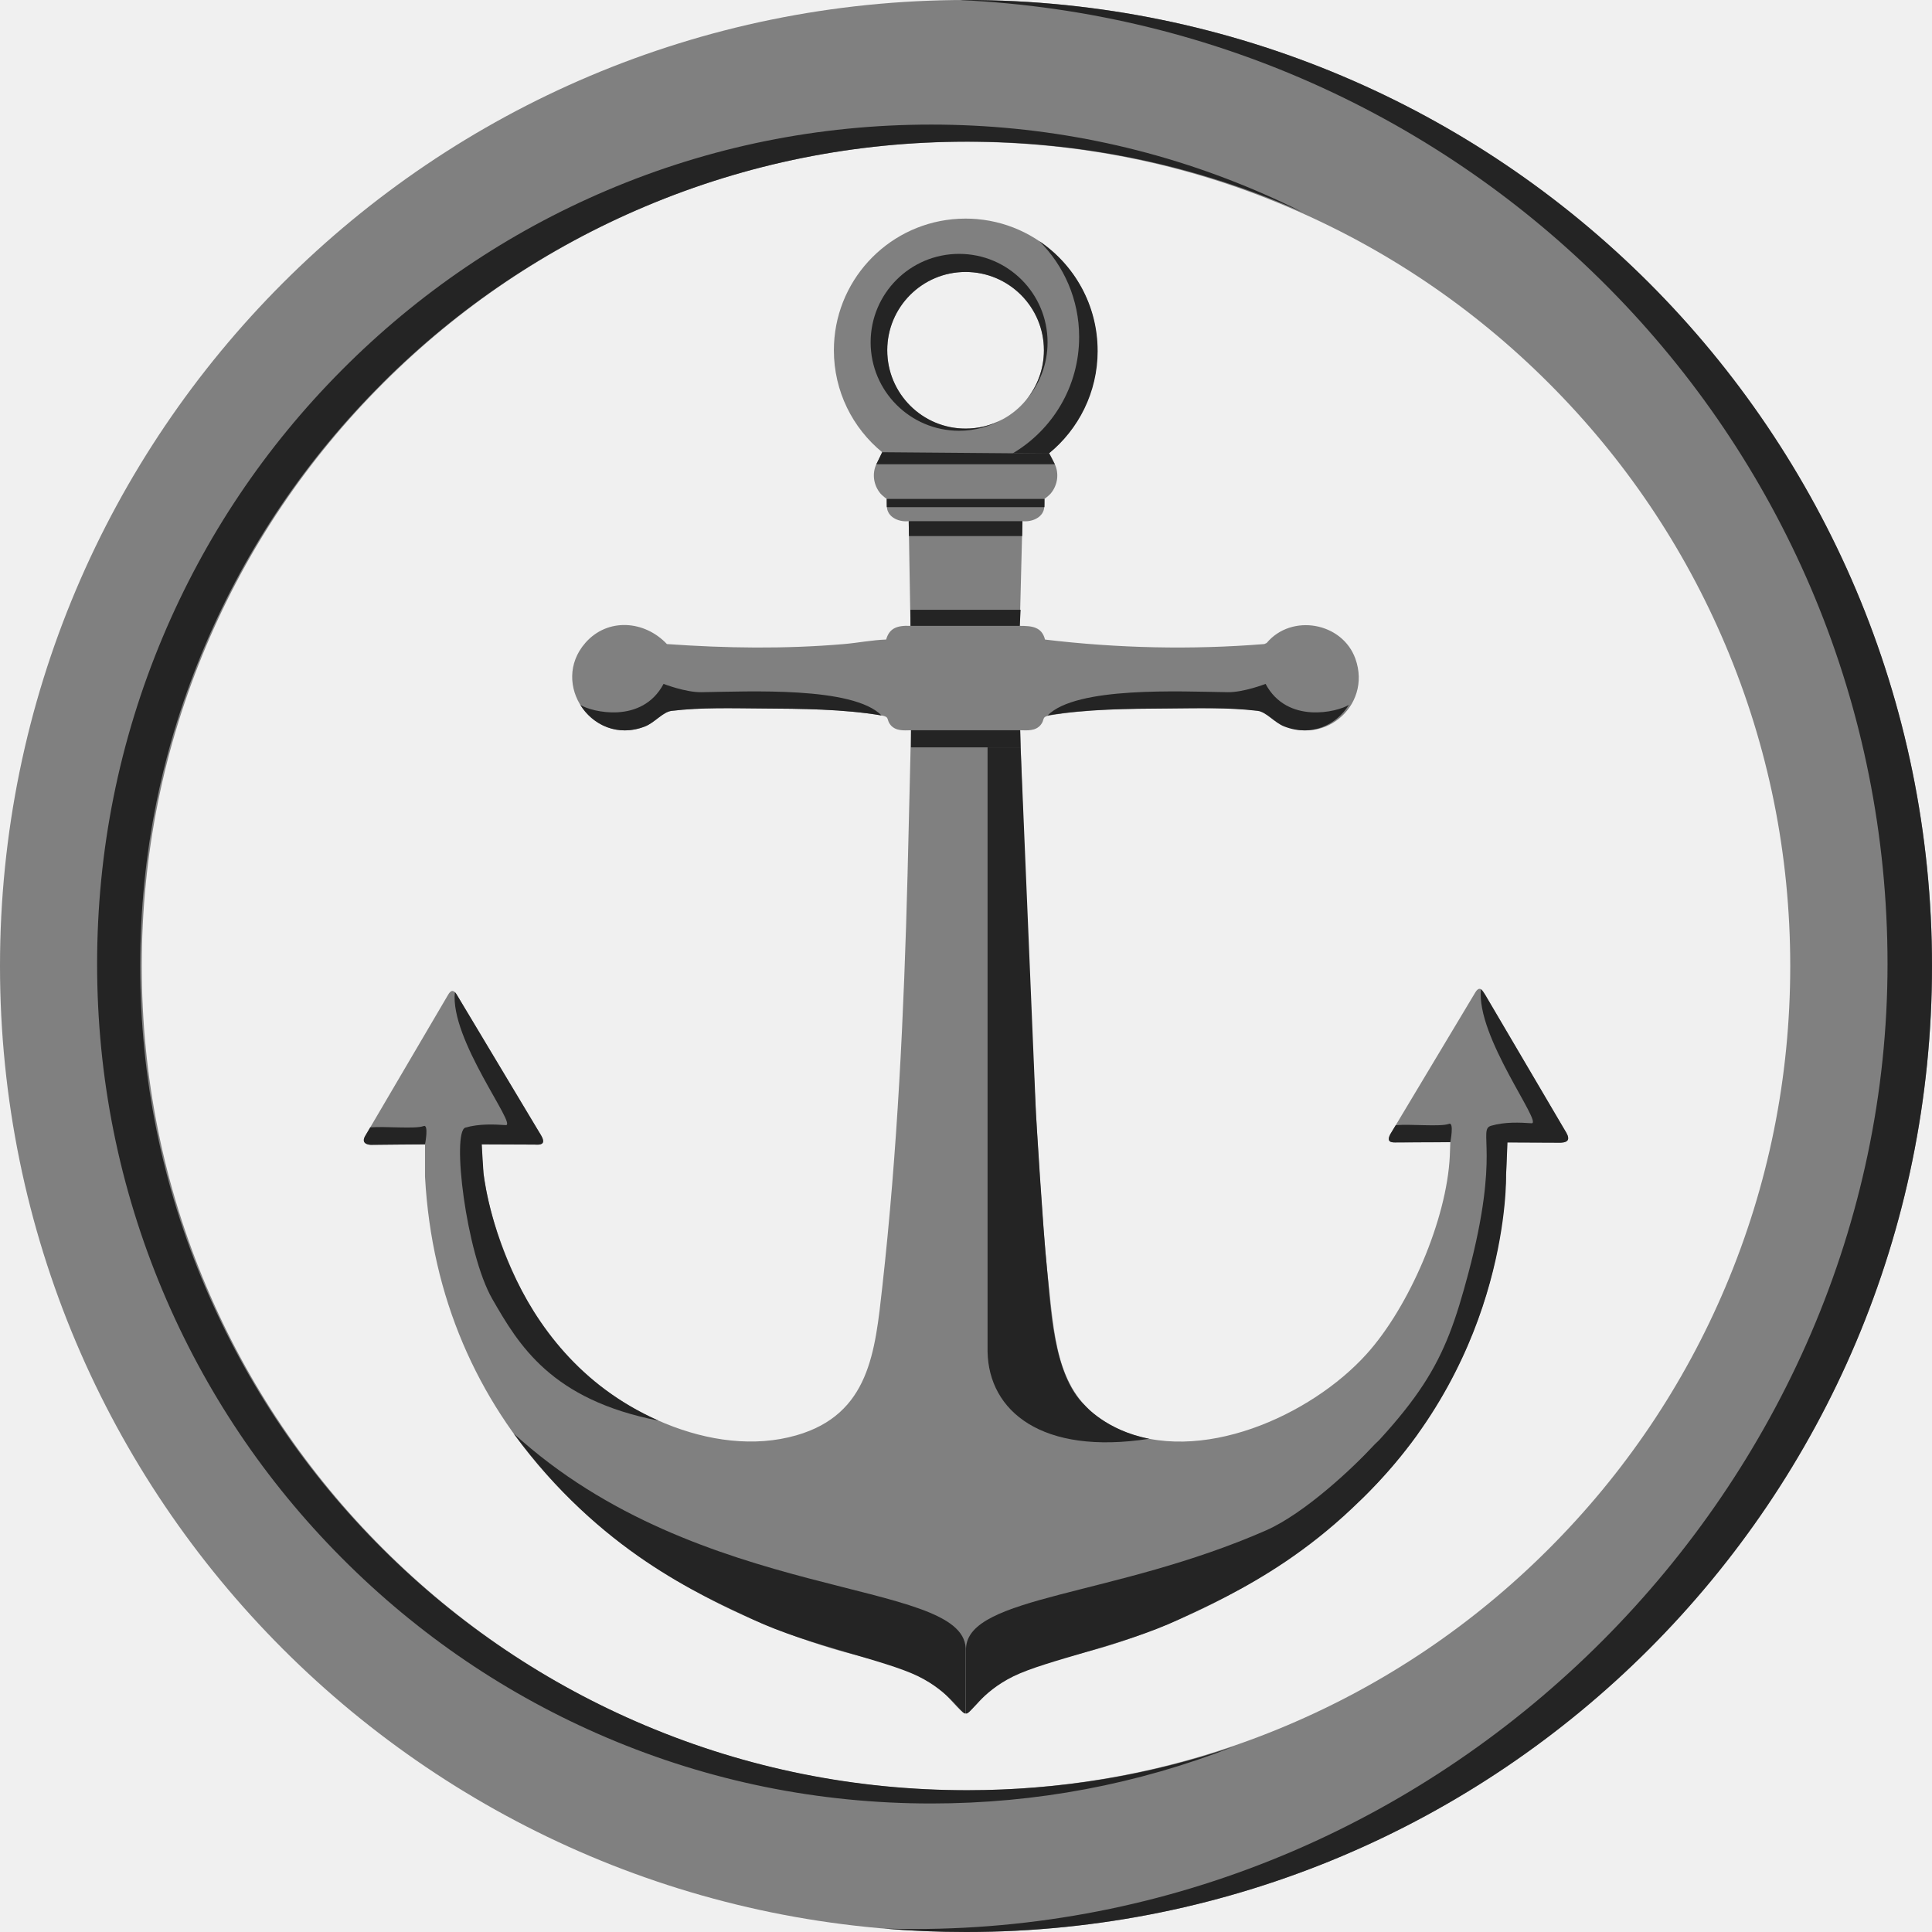
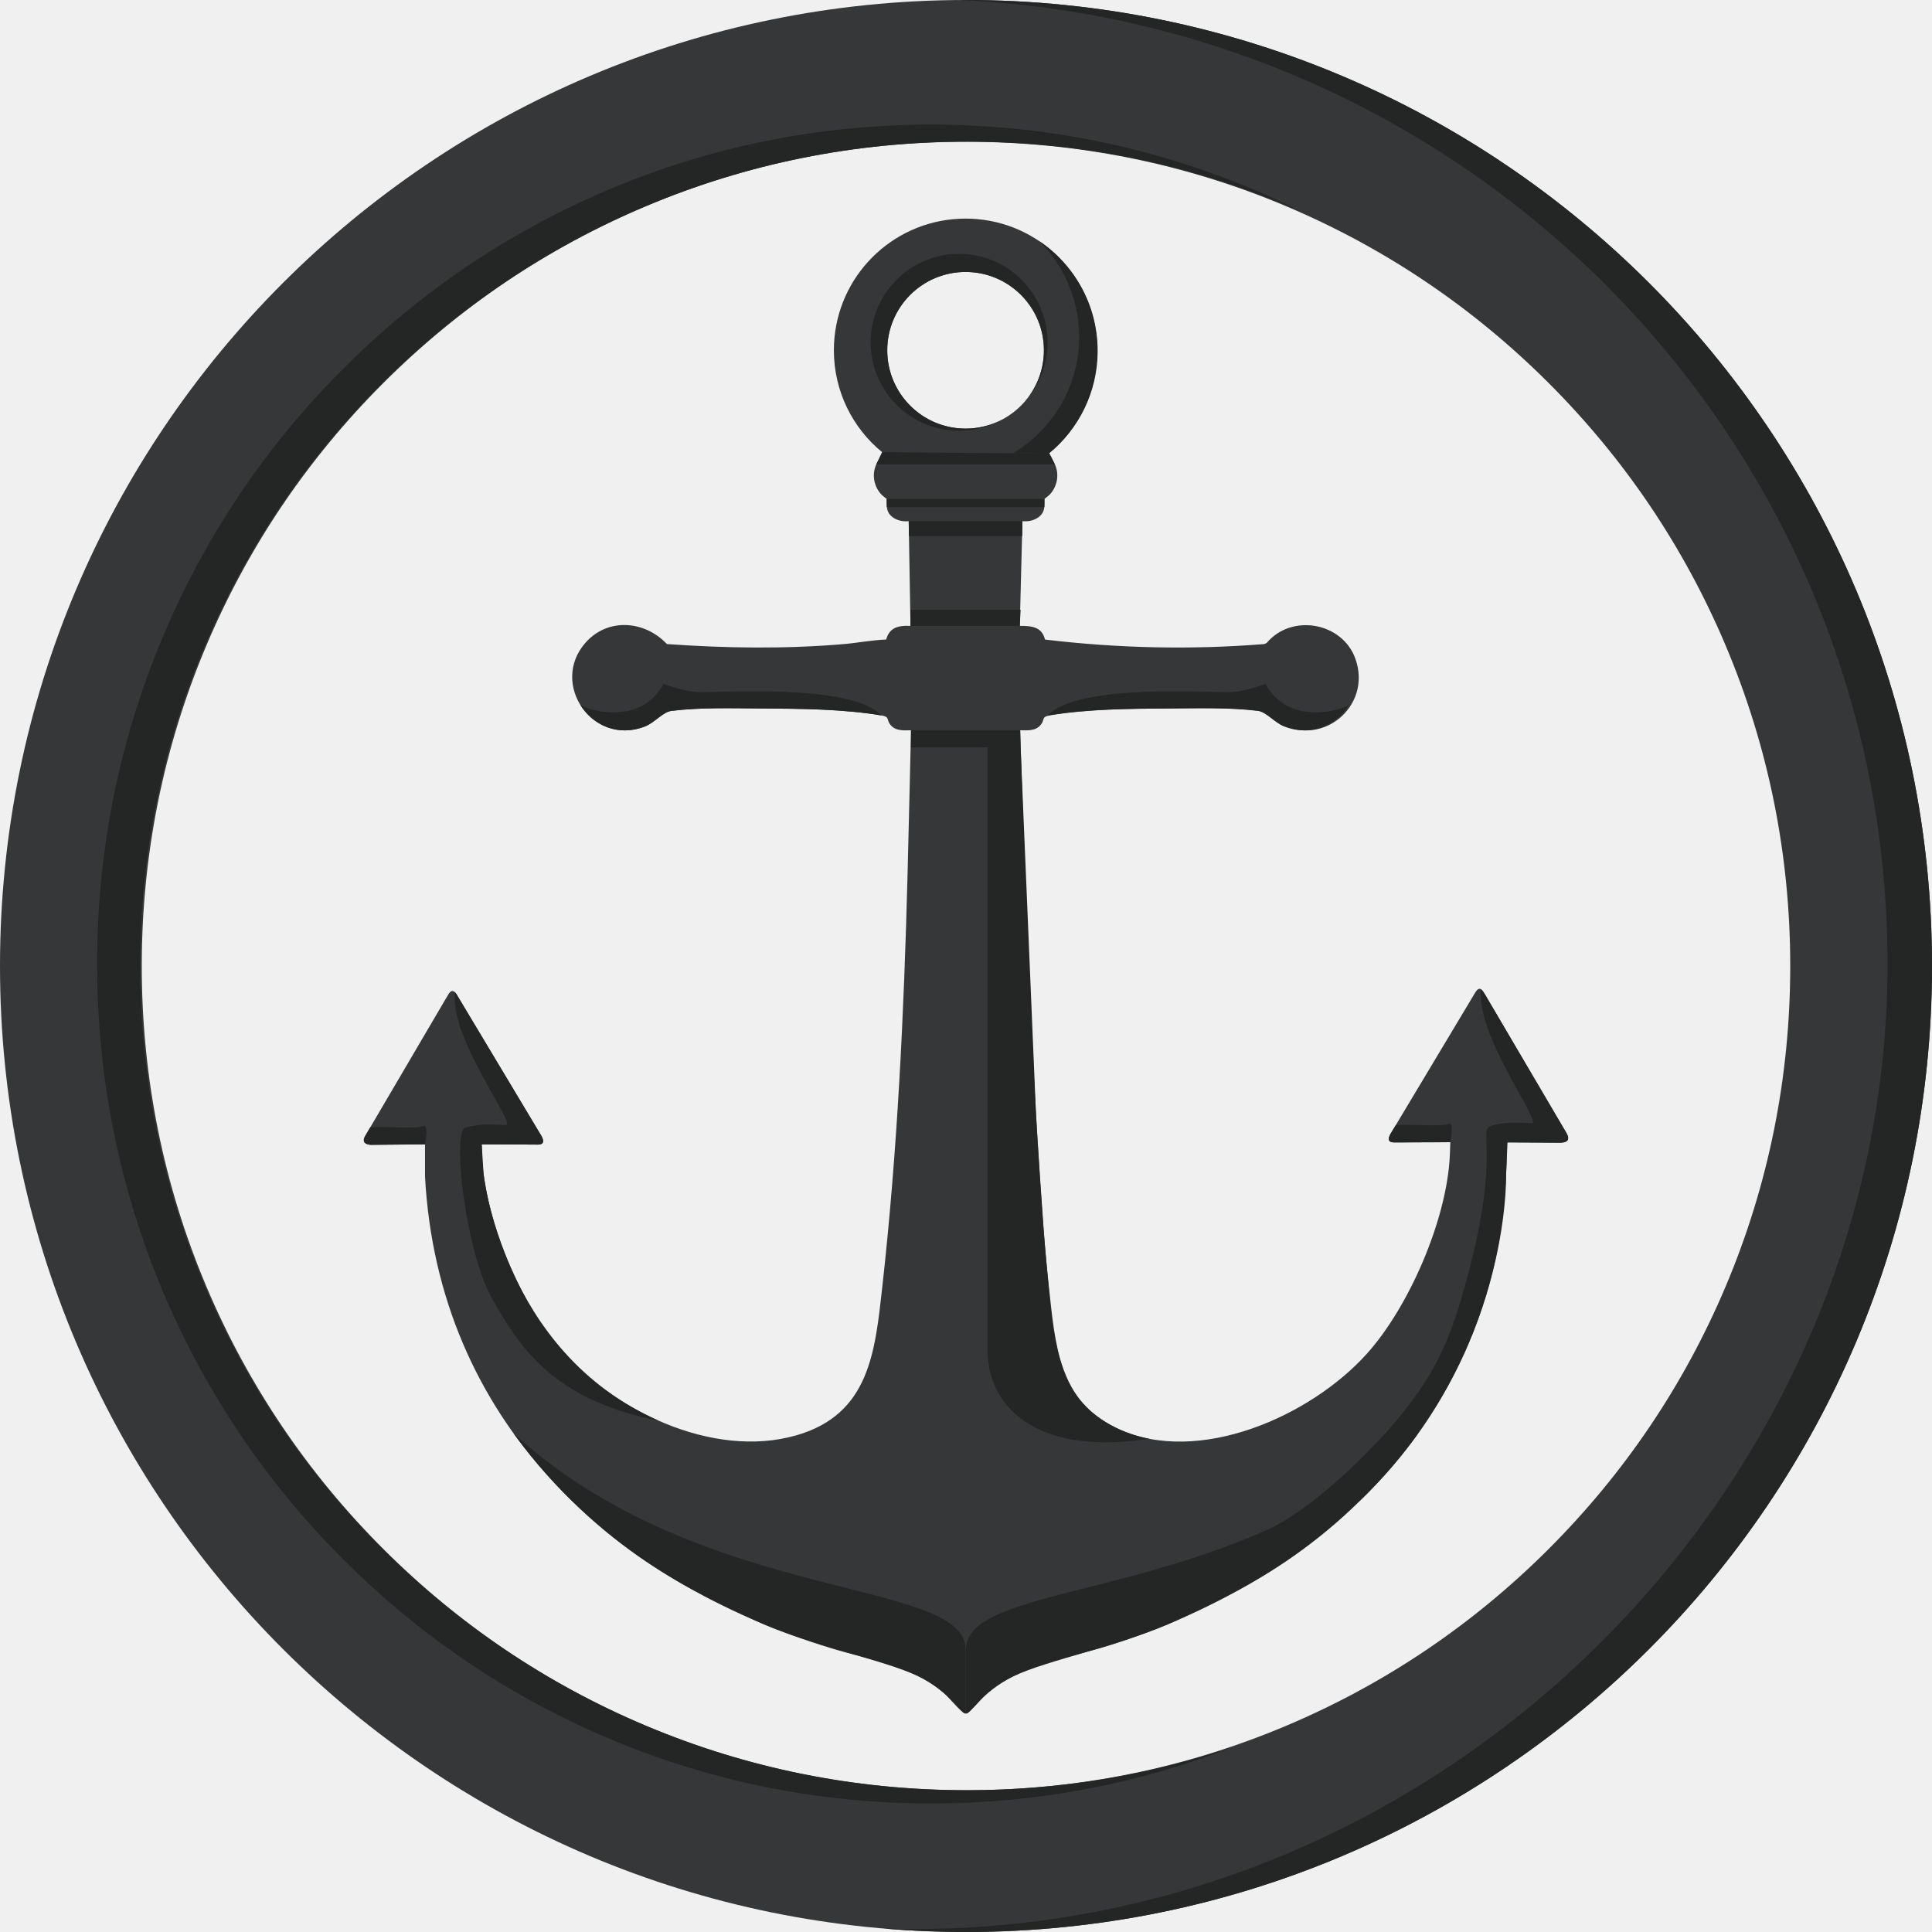
<svg xmlns="http://www.w3.org/2000/svg" id="Ebene_2" data-name="Ebene 2" viewBox="0 0 954 954">
  <defs>
-     <style>.sl-lg1{fill:none}.sl-lg3{fill:#242424}.sl-lg2{fill:#242424;opacity:.55}@media (prefers-color-scheme:dark){.sl-lg3{fill:#ffffff}.sl-lg2{fill:#ffffff;opacity:.55}}</style>
+     <style>
+       .cls-1 { fill: none; }
+       .cls-2 { fill: #353738; }
+       .cls-3 { fill: #242626; }
+     </style>
  </defs>
  <g id="logo_vII">
-     <circle class="sl-lg1" cx="477" cy="477" r="477" />
-     <path class="sl-lg2" d="M477,70c54.98,0,108.27,10.75,158.4,31.96,48.46,20.5,91.99,49.85,129.39,87.25,37.4,37.4,66.76,80.93,87.25,129.39,21.2,50.13,31.96,103.43,31.96,158.4s-10.75,108.27-31.96,158.4c-20.5,48.46-49.85,91.99-87.25,129.39-37.4,37.4-80.93,66.76-129.39,87.25-50.13,21.2-103.43,31.96-158.4,31.96s-108.27-10.75-158.4-31.96c-48.46-20.5-91.99-49.85-129.39-87.25-37.4-37.4-66.76-80.93-87.25-129.39-21.2-50.13-31.96-103.43-31.96-158.4s10.75-108.27,31.96-158.4c20.5-48.46,49.85-91.99,87.25-129.39,37.4-37.4,80.93-66.76,129.39-87.25,50.13-21.2,103.43-31.96,158.4-31.96M477,0C213.56,0,0,213.56,0,477s213.56,477,477,477,477-213.56,477-477S740.44,0,477,0h0Z" />
-     <path class="sl-lg3" d="M188.84,189.15c37.52-37.4,81.2-66.75,129.83-87.25,50.32-21.21,103.8-31.96,158.96-31.96s108.64,10.75,158.96,31.96c2.19.93,4.37,1.86,6.53,2.83-7.59-3.81-15.31-7.37-23.16-10.71-50.71-21.57-104.59-32.5-160.16-32.5s-109.45,10.93-160.16,32.5c-49.03,20.85-93.07,50.71-130.91,88.77-37.87,38.07-67.6,82.41-88.37,131.77-21.5,51.12-32.41,105.44-32.41,161.47s10.91,110.35,32.41,161.47c20.77,49.36,50.49,93.7,88.37,131.77,37.85,38.05,81.89,67.92,130.91,88.77,50.71,21.57,104.59,32.5,160.16,32.5,51.67,0,101.88-9.45,149.44-28.12-42.19,14.33-86.33,21.57-131.6,21.57-55.16,0-108.64-10.75-158.96-31.96-48.62-20.5-92.31-49.85-129.83-87.25-37.53-37.39-66.98-80.93-87.55-129.38-21.28-50.15-32.07-103.45-32.07-158.42s10.79-108.27,32.07-158.42c20.57-48.46,50.02-91.99,87.55-129.38Z" />
-     <path class="sl-lg3" d="M477,0c-1.1,0-2.21,0-3.31.02,255.1,11.52,458.35,220.23,458.35,476s-215.18,476.51-480.61,476.51c-5.07,0-10.12-.08-15.15-.25,13.42,1.14,27,1.72,40.72,1.72,263.44,0,477-213.56,477-477S740.44,0,477,0Z" />
-     <path class="sl-lg2" d="M773.77,560.05l-40.97-69.8c-1.58-2.84-3.04-2.43-4.41-.04l-41.89,69.91c-1.29,2.54-1.04,4.21,2.59,4l27.06-.11s-.12,3.97-.25,6.75c-1.47,31.41-20.1,74.6-41.11,97.87-27.55,30.54-82.64,55.25-122.64,36.97-29.58-13.53-31.05-41.7-34.22-70.17-8.45-76.15-14.18-274.84-14.18-274.84,3.63.08,7.57.44,10.13-2.64,2.19-2.64.23-3.95,4.4-4.67,18.56-3.15,39.57-3.32,58.39-3.45,14.73-.1,30.5-.59,45.29,1.17,3.88.47,5.36,3.16,8.45,5.18,21.54,14,47.42-7.08,38.86-30.92-6.48-18.04-31.55-22.41-43.81-7.76l-1.17.53c-36.07,2.9-72.34,2.07-108.28-2.22-1.57-6.3-6.43-6.76-12.46-6.76l1.32-51.71c4.25.52,9.74-1.47,10.66-6.08.32-1.6.21-4.89.21-4.89,0,0,2.24-1.68,3.05-2.63,3.5-4.15,4.36-10.05,1.86-14.94-1-1.97-1.24-2.7-2.54-5.05,14.54-11.92,23.71-30.51,23.71-50.79,0-33.96-26.04-61.84-59.25-64.76-.04-.02-.08-.02-.13-.02-1.85-.16-3.74-.24-5.65-.24-2.2,0-4.37.11-6.52.33-32.86,3.26-58.51,30.99-58.51,64.69,0,20.29,9.28,38.41,23.84,50.34-1.32,2.98-1.67,3.55-2.67,5.5-2.49,4.89-1.63,10.79,1.87,14.94.79.95,3.04,2.63,3.04,2.63,0,0-.09,3.29.22,4.89.91,4.62,6.4,6.6,10.65,6.08l.88,51.71c-7.1-.34-10.49,1.45-12.02,6.75-7.01.24-13.94,1.64-20.91,2.24-29.08,2.49-58.3,2.05-87.35-.01-11-11.7-29.31-13.14-40.29-.56-17.66,20.2,3.63,51.2,29.37,41.28,4.94-1.91,8.85-7.2,13.25-7.74,14.6-1.77,30.19-1.26,44.72-1.17,19.07.12,40.17.26,58.96,3.45,4.18.71,2.22,2.03,4.41,4.67,2.55,3.08,6.5,2.72,10.12,2.64,0,0-1.14,49.15-1.72,71.74-1.75,67.47-4.94,135.79-12.46,203.1-3.57,31.9-6.24,62.9-42.42,73.3-41.56,11.96-91.69-12.68-118.1-44.39l-6.48-8.27c-16.35-24.16-29.35-58.24-30.57-84.26-.13-2.77-.24-6.75-.24-6.75l27.05.11c3.63.2,3.88-1.48,2.59-4l-41.89-69.91c-1.38-2.38-2.83-2.8-4.4.04l-40.98,69.8c-1.19,2.35-.57,3.9,2.83,4.2l26.83-.23-.02,2.64v13.29c6.51,119.97,91.12,199.64,200.98,233,17.85,5.42,39.37,8.62,54.03,20.86,3.8,3.18,6.68,7.5,10.52,10.48,1.21.95,1.61,1.04,2.82,0,3.85-2.96,6.7-7.32,10.52-10.49,15.6-12.93,39.78-16.32,58.82-22.3,103.59-32.53,186.64-110.03,195.59-223.06.6-7.6,1-22.84,1-22.84l-.02-2.64,26.83.23c3.4-.3,4.02-1.83,2.83-4.2ZM476.79,211.64c-21.37,0-38.68-17.31-38.68-38.68s17.31-38.67,38.68-38.67,38.68,17.31,38.68,38.67-17.32,38.68-38.68,38.68Z" />
-     <path class="sl-lg3" d="M503.96,369.03l7.58,180.7s3.51,58.22,5.39,76.02,2.62,52.88,18.75,68.19c0,0,10.7,12.5,31.82,16.51-53.36,8.28-79.27-13.87-79.85-42.94v-298.49h16.31Z" />
-     <polygon class="sl-lg3" points="437.85 246.37 437.88 250.43 515.73 250.43 515.75 246.37 437.85 246.37" />
-     <polygon class="sl-lg3" points="448.72 257.34 448.82 264.7 504.74 264.7 504.88 257.34 448.72 257.34" />
-     <path class="sl-lg3" d="M477,846.08v-32.14c1.04-26.04,73.21-25.4,148.09-58.22,19.09-8.37,43.17-31.1,52.94-41.67,9.77-10.57,16.19-.74,22.21-6.24-42.79,58.24-91.41,79.35-118.44,92.01-27.03,12.65-64.92,19.87-81.33,27.91-16.4,8.04-21.33,19.12-23.47,18.36Z" />
-     <path class="sl-lg3" d="M716.15,564.01s2.02-10.24-.71-9.04c-4.22,1.53-18.93-.02-26.23.62l-2.41,3.97c-2.86,4.82.92,4.56,2.6,4.56,3.04-.09,26.76-.11,26.76-.11Z" />
-     <path class="sl-lg3" d="M731.31,488.48c-2.58,23.28,30.79,66.56,24.94,66.17-5.84-.39-13.09-.74-19.93,1.23-6.84,1.97,4.69,12.89-11.3,72.98-12,45.07-21.24,62.63-78.21,116.35-.4,2.64,9.08,10.53,26.27-5.68,72.85-71,70.6-159.17,70.6-159.17l.7-16.21,26.1.11c4.58-.13,4.86-2.17,2.09-6.43l-38.92-66.14c-.56-.99-1.87-2.79-2.33-3.21Z" />
-     <path class="sl-lg3" d="M476.84,846.08v-32.14c-1.4-34.96-130.98-21.84-223.24-106.14,42.79,58.24,91.41,79.35,118.44,92.01,27.03,12.65,64.92,19.87,81.33,27.91,16.4,8.04,21.33,19.12,23.47,18.36Z" />
-     <path class="sl-lg3" d="M209.88,565.07s1.98-10.22-.75-9.01c-4.22,1.53-19.02-.01-26.32.63l-2.33,3.96c-2.67,4.24,1.73,4.65,2.63,4.65,3.04-.09,26.77-.23,26.77-.23Z" />
-     <path class="sl-lg3" d="M224.62,489.93c-2.58,23.28,30.96,66.03,25.12,65.64s-13.09-.74-19.93,1.23c-6.84,1.97.22,61.91,13.29,84.64,13.07,22.72,29.03,49.7,82.07,60.05-77.65-34.3-86.43-122.29-86.43-122.29l-.88-14.13,26.1.11c5.72.49,4.86-2.17,2.09-6.43l-39.72-66.29c-.56-.99-1.24-2.12-1.7-2.53Z" />
-     <polygon class="sl-lg3" points="449.6 309.05 503.55 309.05 503.96 301.12 449.52 301.12 449.6 309.05" />
-     <polygon class="sl-lg3" points="449.85 360.59 503.75 360.59 503.96 369.03 449.85 369.03 449.85 360.59" />
-     <path class="sl-lg3" d="M624.93,337.7s-10.85,4.22-18.7,4.1c-23.26-.34-74.8-2.95-88.96,11.49,18.79-3.19,39.89-3.33,58.96-3.45,14.53-.09,30.12-.6,44.72,1.17,4.39.54,8.3,5.84,13.25,7.74,13.5,5.21,25.78-.85,31.85-10.7-5.59,3.54-30.46,9.66-41.12-10.35Z" />
-     <path class="sl-lg3" d="M286.54,348.05c6.07,9.85,18.35,15.91,31.85,10.7,4.94-1.91,8.85-7.2,13.25-7.74,14.6-1.77,30.19-1.26,44.72-1.17,19.07.12,40.17.26,58.96,3.45-14.16-14.44-65.69-11.83-88.96-11.49-7.84.12-18.7-4.1-18.7-4.1-10.66,20.01-35.53,13.89-41.12,10.35Z" />
-     <polygon class="sl-lg3" points="520.87 229.23 432.73 229.23 435.61 223.3 500.11 223.83 517.82 223.99 518.12 223.99 520.87 229.23" />
-     <path class="sl-lg3" d="M542.01,173.23c0,20.5-9.43,38.78-24.19,50.76l-17.72-.15c19.62-11.62,32.77-33,32.77-57.46,0-18.48-7.51-35.21-19.66-47.3,17.37,11.74,28.79,31.62,28.79,54.16Z" />
-     <path class="sl-lg3" d="M517.27,169.02c0-24.11-19.56-43.66-43.68-43.66s-43.68,19.55-43.68,43.66,19.55,43.68,43.68,43.68c7.77,0,15.06-2.03,21.38-5.59-5.42,2.89-11.61,4.53-18.18,4.53-21.36,0-38.68-17.31-38.68-38.68s17.32-38.67,38.68-38.67,38.69,17.31,38.69,38.67c0,9.34-3.31,17.91-8.84,24.61,6.63-7.65,10.63-17.63,10.63-28.55Z" />
+     <circle class="cls-1" cx="477" cy="477" r="477" />
+     <path class="cls-2" d="M477,70c54.98,0,108.27,10.75,158.4,31.96,48.46,20.5,91.99,49.85,129.39,87.25,37.4,37.4,66.76,80.93,87.25,129.39,21.2,50.13,31.96,103.43,31.96,158.4s-10.75,108.27-31.96,158.4c-20.5,48.46-49.85,91.99-87.25,129.39-37.4,37.4-80.93,66.76-129.39,87.25-50.13,21.2-103.43,31.96-158.4,31.96s-108.27-10.75-158.4-31.96c-48.46-20.5-91.99-49.85-129.39-87.25-37.4-37.4-66.76-80.93-87.25-129.39-21.2-50.13-31.96-103.43-31.96-158.4s10.75-108.27,31.96-158.4c20.5-48.46,49.85-91.99,87.25-129.39,37.4-37.4,80.93-66.76,129.39-87.25,50.13-21.2,103.43-31.96,158.4-31.96M477,0C213.56,0,0,213.56,0,477s213.56,477,477,477,477-213.56,477-477S740.44,0,477,0h0Z" />
+     <path class="cls-3" d="M188.84,189.15c37.52-37.4,81.2-66.75,129.83-87.25,50.32-21.21,103.8-31.96,158.96-31.96s108.64,10.75,158.96,31.96c2.19.93,4.37,1.86,6.53,2.83-7.59-3.81-15.31-7.37-23.16-10.71-50.71-21.57-104.59-32.5-160.16-32.5s-109.45,10.93-160.16,32.5c-49.03,20.85-93.07,50.71-130.91,88.77-37.87,38.07-67.6,82.41-88.37,131.77-21.5,51.12-32.41,105.44-32.41,161.47s10.91,110.35,32.41,161.47c20.77,49.36,50.49,93.7,88.37,131.77,37.85,38.05,81.89,67.92,130.91,88.77,50.71,21.57,104.59,32.5,160.16,32.5,51.67,0,101.88-9.45,149.44-28.12-42.19,14.33-86.33,21.57-131.6,21.57-55.16,0-108.64-10.75-158.96-31.96-48.62-20.5-92.31-49.85-129.83-87.25-37.53-37.39-66.98-80.93-87.55-129.38-21.28-50.15-32.07-103.45-32.07-158.42s10.79-108.27,32.07-158.42c20.57-48.46,50.02-91.99,87.55-129.38Z" />
+     <path class="cls-3" d="M477,0c-1.1,0-2.21,0-3.31.02,255.1,11.52,458.35,220.23,458.35,476s-215.18,476.51-480.61,476.51c-5.07,0-10.12-.08-15.15-.25,13.42,1.14,27,1.72,40.72,1.72,263.44,0,477-213.56,477-477S740.44,0,477,0Z" />
+     <path class="cls-2" d="M773.77,560.05l-40.97-69.8c-1.58-2.84-3.04-2.43-4.41-.04l-41.89,69.91c-1.29,2.54-1.04,4.21,2.59,4l27.06-.11s-.12,3.97-.25,6.75c-1.47,31.41-20.1,74.6-41.11,97.87-27.55,30.54-82.64,55.25-122.64,36.97-29.58-13.53-31.05-41.7-34.22-70.17-8.45-76.15-14.18-274.84-14.18-274.84,3.63.08,7.57.44,10.13-2.64,2.19-2.64.23-3.95,4.4-4.67,18.56-3.15,39.57-3.32,58.39-3.45,14.73-.1,30.5-.59,45.29,1.17,3.88.47,5.36,3.16,8.45,5.18,21.54,14,47.42-7.08,38.86-30.92-6.48-18.04-31.55-22.41-43.81-7.76l-1.17.53c-36.07,2.9-72.34,2.07-108.28-2.22-1.57-6.3-6.43-6.76-12.46-6.76l1.32-51.71c4.25.52,9.74-1.47,10.66-6.08.32-1.6.21-4.89.21-4.89,0,0,2.24-1.68,3.05-2.63,3.5-4.15,4.36-10.05,1.86-14.94-1-1.97-1.24-2.7-2.54-5.05,14.54-11.92,23.71-30.51,23.71-50.79,0-33.96-26.04-61.84-59.25-64.76-.04-.02-.08-.02-.13-.02-1.85-.16-3.74-.24-5.65-.24-2.2,0-4.37.11-6.52.33-32.86,3.26-58.51,30.99-58.51,64.69,0,20.29,9.28,38.41,23.84,50.34-1.32,2.98-1.67,3.55-2.67,5.5-2.49,4.89-1.63,10.79,1.87,14.94.79.95,3.04,2.63,3.04,2.63,0,0-.09,3.29.22,4.89.91,4.62,6.4,6.6,10.65,6.08l.88,51.71c-7.1-.34-10.49,1.45-12.02,6.75-7.01.24-13.94,1.64-20.91,2.24-29.08,2.49-58.3,2.05-87.35-.01-11-11.7-29.31-13.14-40.29-.56-17.66,20.2,3.63,51.2,29.37,41.28,4.94-1.91,8.85-7.2,13.25-7.74,14.6-1.77,30.19-1.26,44.72-1.17,19.07.12,40.17.26,58.96,3.45,4.18.71,2.22,2.03,4.41,4.67,2.55,3.08,6.5,2.72,10.12,2.64,0,0-1.14,49.15-1.72,71.74-1.75,67.47-4.94,135.79-12.46,203.1-3.57,31.9-6.24,62.9-42.42,73.3-41.56,11.96-91.69-12.68-118.1-44.39l-6.48-8.27c-16.35-24.16-29.35-58.24-30.57-84.26-.13-2.77-.24-6.75-.24-6.75l27.05.11c3.63.2,3.88-1.48,2.59-4l-41.89-69.91c-1.38-2.38-2.83-2.8-4.4.04l-40.98,69.8c-1.19,2.35-.57,3.9,2.83,4.2l26.83-.23-.02,2.64v13.29c6.51,119.97,91.12,199.64,200.98,233,17.85,5.42,39.37,8.62,54.03,20.86,3.8,3.18,6.68,7.5,10.52,10.48,1.21.95,1.61,1.04,2.82,0,3.85-2.96,6.7-7.32,10.52-10.49,15.6-12.93,39.78-16.32,58.82-22.3,103.59-32.53,186.64-110.03,195.59-223.06.6-7.6,1-22.84,1-22.84l-.02-2.64,26.83.23c3.4-.3,4.02-1.83,2.83-4.2ZM476.79,211.64c-21.37,0-38.68-17.31-38.68-38.68s17.31-38.67,38.68-38.67,38.68,17.31,38.68,38.67-17.32,38.68-38.68,38.68Z" />
+     <path class="cls-3" d="M503.96,369.03l7.58,180.7s3.51,58.22,5.39,76.02,2.62,52.88,18.75,68.19c0,0,10.7,12.5,31.82,16.51-53.36,8.28-79.27-13.87-79.85-42.94v-298.49h16.31Z" />
+     <polygon class="cls-3" points="437.85 246.37 437.88 250.43 515.73 250.43 515.75 246.37 437.85 246.37" />
+     <polygon class="cls-3" points="448.72 257.34 448.82 264.7 504.74 264.7 504.88 257.34 448.72 257.34" />
+     <path class="cls-3" d="M477,846.08v-32.14c1.04-26.04,73.21-25.4,148.09-58.22,19.09-8.37,43.17-31.1,52.94-41.67,9.77-10.57,16.19-.74,22.21-6.24-42.79,58.24-91.41,79.35-118.44,92.01-27.03,12.65-64.92,19.87-81.33,27.91-16.4,8.04-21.33,19.12-23.47,18.36Z" />
+     <path class="cls-3" d="M716.15,564.01s2.02-10.24-.71-9.04c-4.22,1.53-18.93-.02-26.23.62l-2.41,3.97c-2.86,4.82.92,4.56,2.6,4.56,3.04-.09,26.76-.11,26.76-.11Z" />
+     <path class="cls-3" d="M731.31,488.48c-2.58,23.28,30.79,66.56,24.94,66.17-5.84-.39-13.09-.74-19.93,1.23-6.84,1.97,4.69,12.89-11.3,72.98-12,45.07-21.24,62.63-78.21,116.35-.4,2.64,9.08,10.53,26.27-5.68,72.85-71,70.6-159.17,70.6-159.17l.7-16.21,26.1.11c4.58-.13,4.86-2.17,2.09-6.43l-38.92-66.14c-.56-.99-1.87-2.79-2.33-3.21Z" />
+     <path class="cls-3" d="M476.84,846.08v-32.14c-1.4-34.96-130.98-21.84-223.24-106.14,42.79,58.24,91.41,79.35,118.44,92.01,27.03,12.65,64.92,19.87,81.33,27.91,16.4,8.04,21.33,19.12,23.47,18.36Z" />
+     <path class="cls-3" d="M209.88,565.07s1.98-10.22-.75-9.01c-4.22,1.53-19.02-.01-26.32.63l-2.33,3.96c-2.67,4.24,1.73,4.65,2.63,4.65,3.04-.09,26.77-.23,26.77-.23Z" />
+     <path class="cls-3" d="M224.62,489.93c-2.58,23.28,30.96,66.03,25.12,65.64s-13.09-.74-19.93,1.23c-6.84,1.97.22,61.91,13.29,84.64,13.07,22.72,29.03,49.7,82.07,60.05-77.65-34.3-86.43-122.29-86.43-122.29l-.88-14.13,26.1.11c5.72.49,4.86-2.17,2.09-6.43l-39.72-66.29c-.56-.99-1.24-2.12-1.7-2.53Z" />
+     <polygon class="cls-3" points="449.6 309.05 503.55 309.05 503.96 301.12 449.52 301.12 449.6 309.05" />
+     <polygon class="cls-3" points="449.85 360.59 503.75 360.59 503.96 369.03 449.85 369.03 449.85 360.59" />
+     <path class="cls-3" d="M624.93,337.7s-10.85,4.22-18.7,4.1c-23.26-.34-74.8-2.95-88.96,11.49,18.79-3.19,39.89-3.33,58.96-3.45,14.53-.09,30.12-.6,44.72,1.17,4.39.54,8.3,5.84,13.25,7.74,13.5,5.21,25.78-.85,31.85-10.7-5.59,3.54-30.46,9.66-41.12-10.35Z" />
+     <path class="cls-3" d="M286.54,348.05c6.07,9.85,18.35,15.91,31.85,10.7,4.94-1.91,8.85-7.2,13.25-7.74,14.6-1.77,30.19-1.26,44.72-1.17,19.07.12,40.17.26,58.96,3.45-14.16-14.44-65.69-11.83-88.96-11.49-7.84.12-18.7-4.1-18.7-4.1-10.66,20.01-35.53,13.89-41.12,10.35Z" />
+     <polygon class="cls-3" points="520.87 229.23 432.73 229.23 435.61 223.3 500.11 223.83 517.82 223.99 518.12 223.99 520.87 229.23" />
+     <path class="cls-3" d="M542.01,173.23c0,20.5-9.43,38.78-24.19,50.76l-17.72-.15c19.62-11.62,32.77-33,32.77-57.46,0-18.48-7.51-35.21-19.66-47.3,17.37,11.74,28.79,31.62,28.79,54.16Z" />
+     <path class="cls-3" d="M517.27,169.02c0-24.11-19.56-43.66-43.68-43.66s-43.68,19.55-43.68,43.66,19.55,43.68,43.68,43.68c7.77,0,15.06-2.03,21.38-5.59-5.42,2.89-11.61,4.53-18.18,4.53-21.36,0-38.68-17.31-38.68-38.68s17.32-38.67,38.68-38.67,38.69,17.31,38.69,38.67c0,9.34-3.31,17.91-8.84,24.61,6.63-7.65,10.63-17.63,10.63-28.55Z" />
  </g>
</svg>
